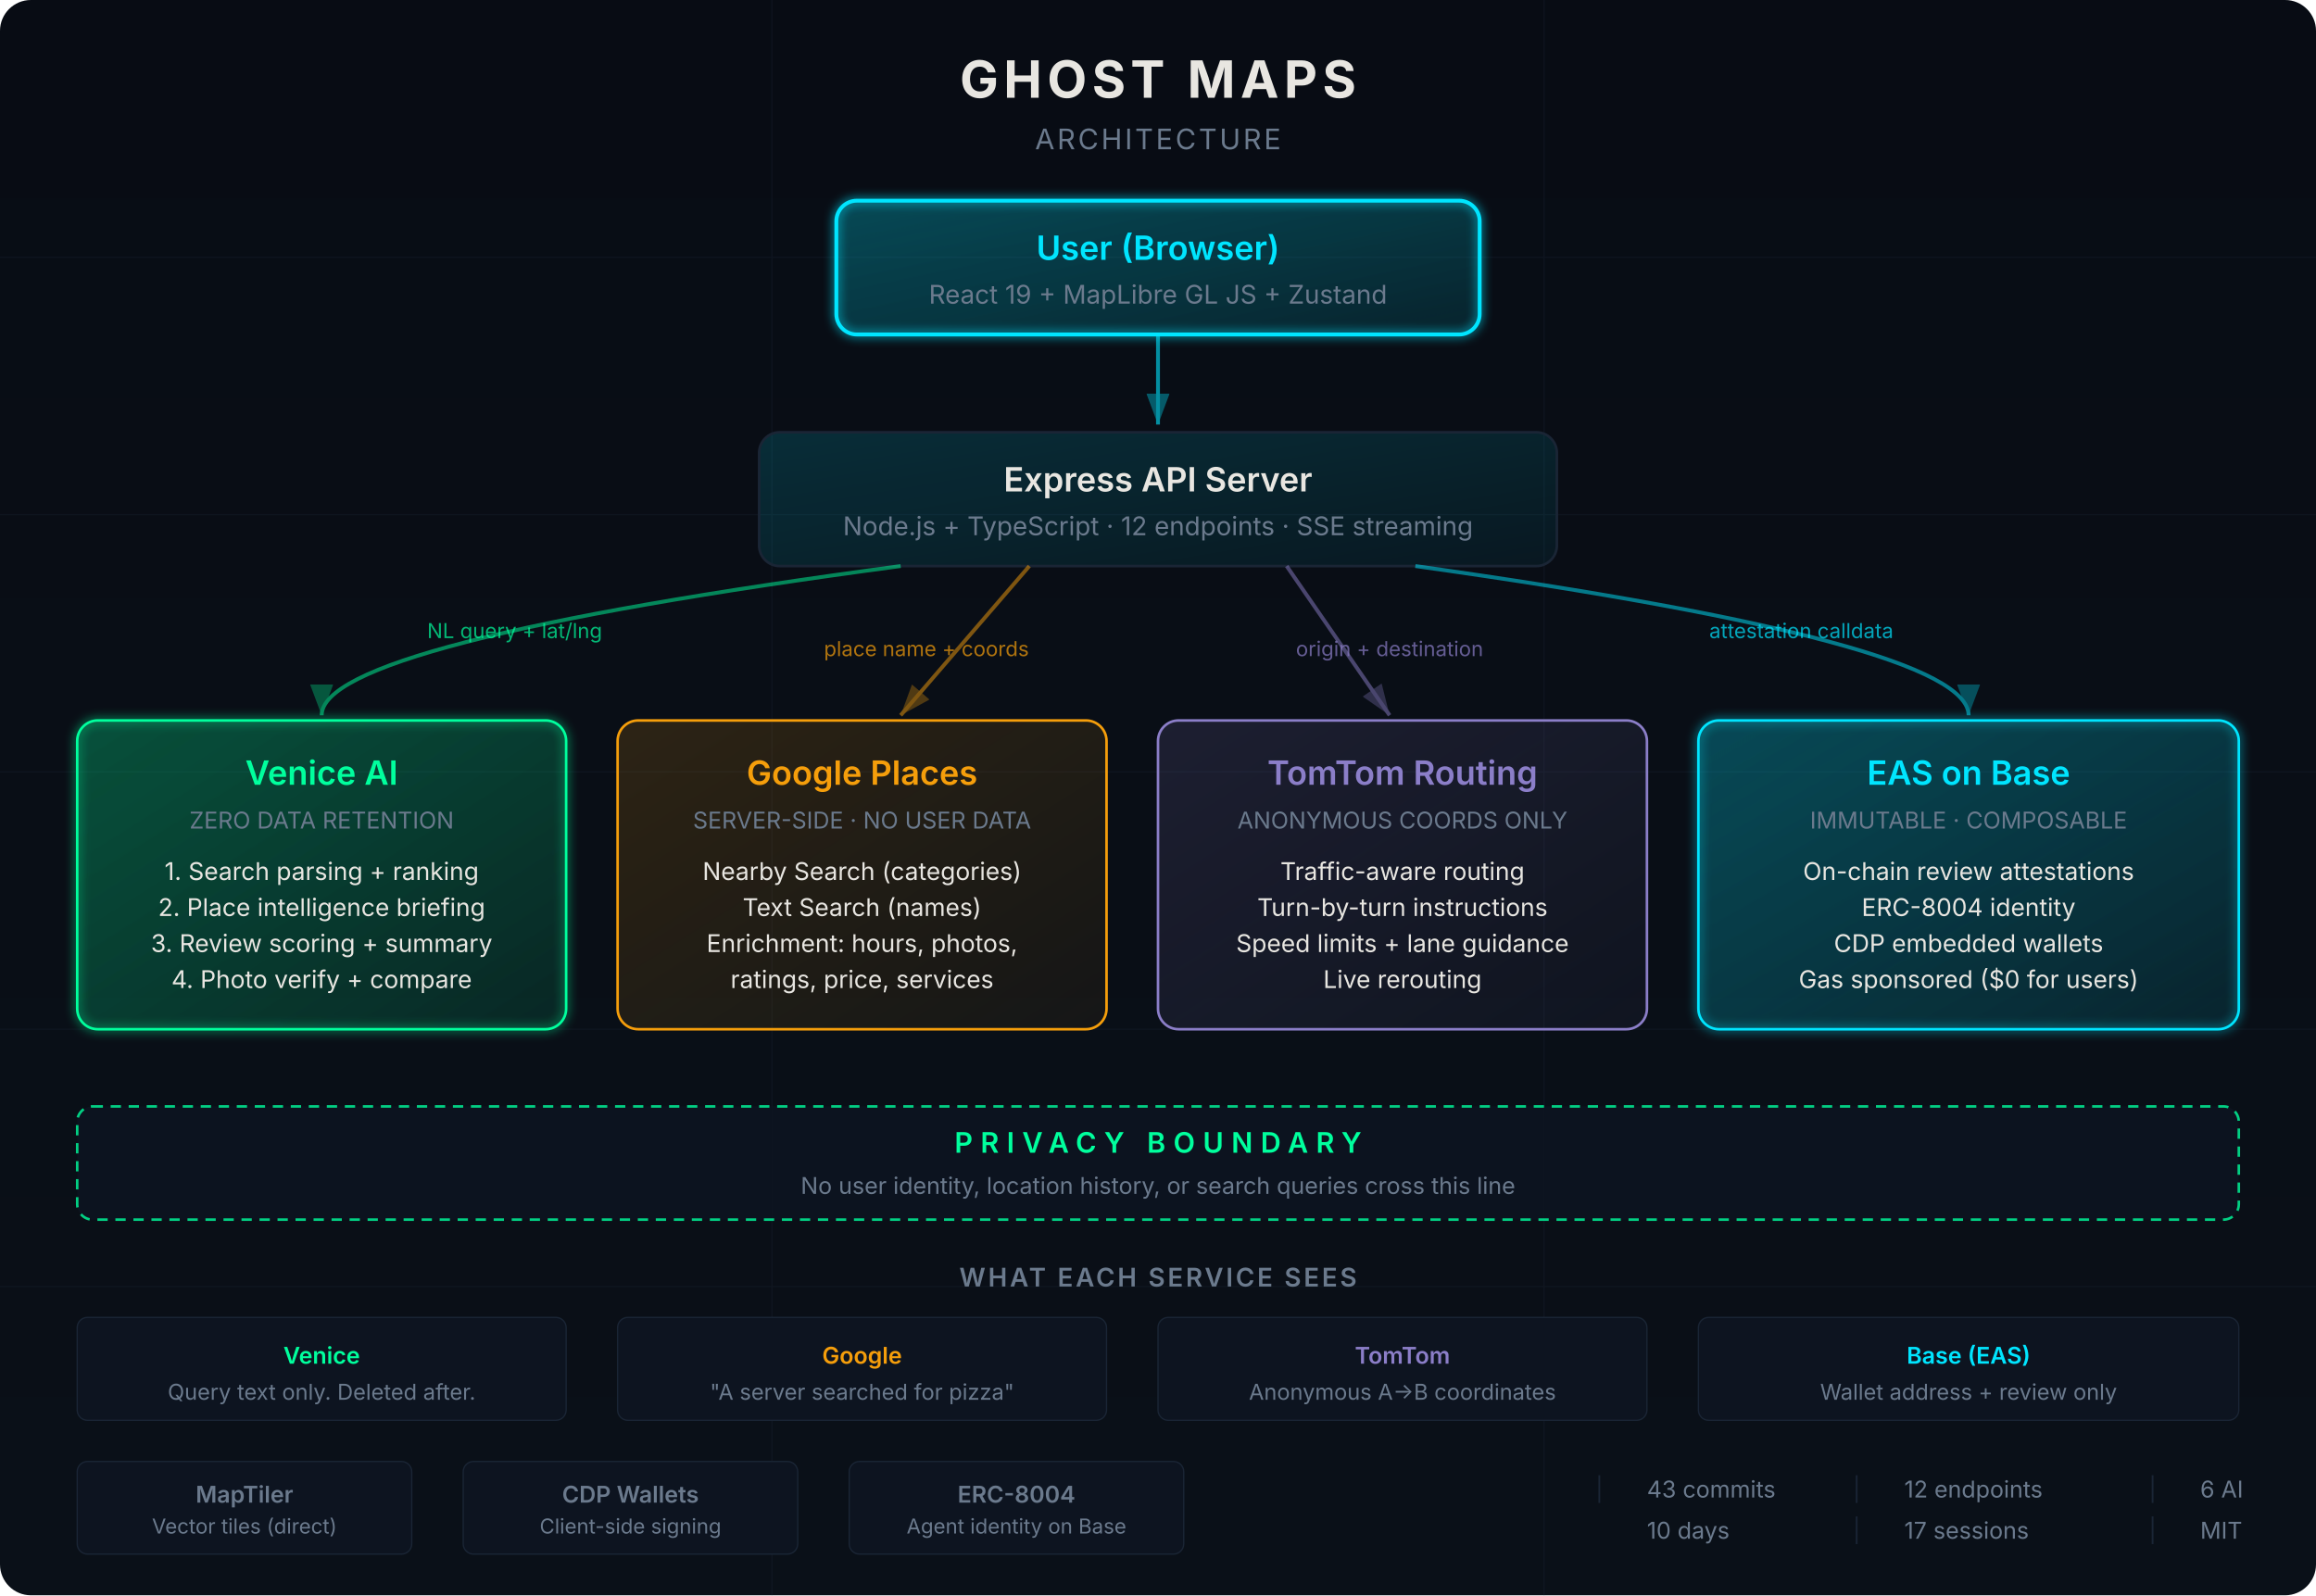
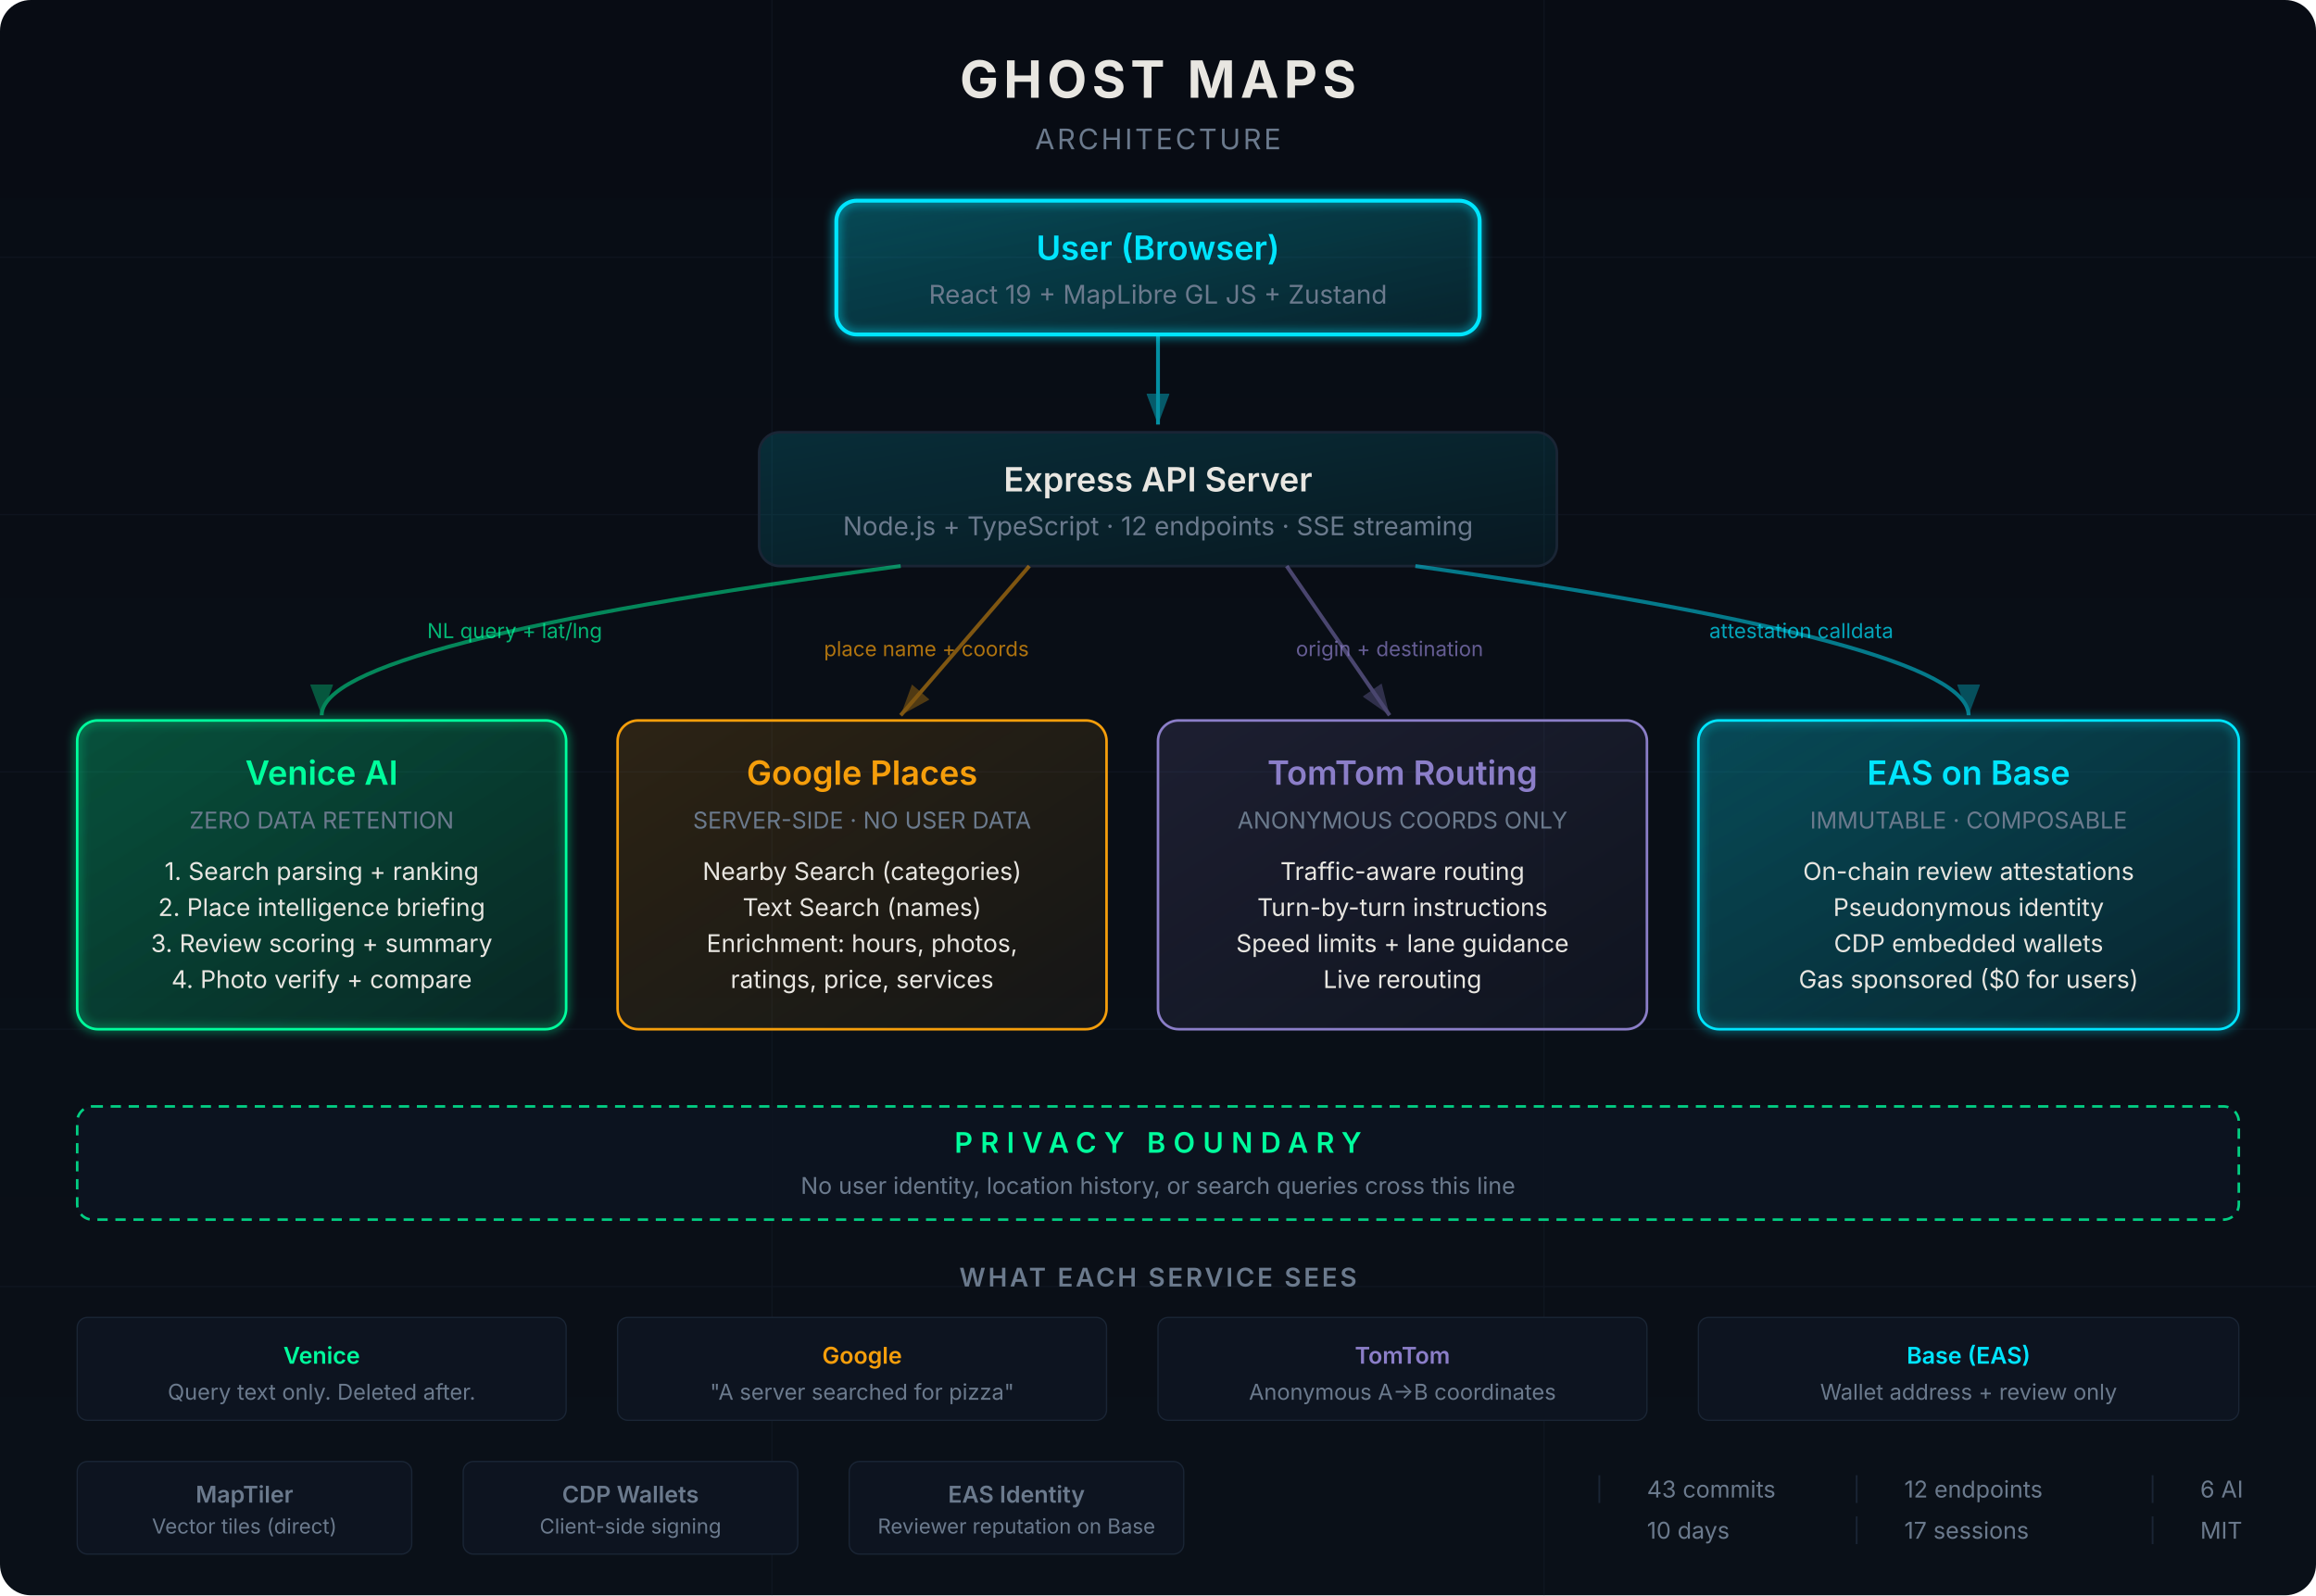
<svg xmlns="http://www.w3.org/2000/svg" viewBox="0 0 900 620" font-family="'Inter', 'SF Pro Display', -apple-system, sans-serif">
  <defs>
    <linearGradient id="bgGrad" x1="0" y1="0" x2="0" y2="1">
      <stop offset="0%" stop-color="#080c14" />
      <stop offset="100%" stop-color="#0a1018" />
    </linearGradient>
    <linearGradient id="cyanGrad" x1="0" y1="0" x2="1" y2="1">
      <stop offset="0%" stop-color="#00e5ff" stop-opacity="0.15" />
      <stop offset="100%" stop-color="#00e5ff" stop-opacity="0.05" />
    </linearGradient>
    <linearGradient id="greenGrad" x1="0" y1="0" x2="1" y2="1">
      <stop offset="0%" stop-color="#00ff9d" stop-opacity="0.15" />
      <stop offset="100%" stop-color="#00ff9d" stop-opacity="0.05" />
    </linearGradient>
    <linearGradient id="amberGrad" x1="0" y1="0" x2="1" y2="1">
      <stop offset="0%" stop-color="#f59e0b" stop-opacity="0.15" />
      <stop offset="100%" stop-color="#f59e0b" stop-opacity="0.05" />
    </linearGradient>
    <linearGradient id="lavGrad" x1="0" y1="0" x2="1" y2="1">
      <stop offset="0%" stop-color="#8b7ec8" stop-opacity="0.15" />
      <stop offset="100%" stop-color="#8b7ec8" stop-opacity="0.05" />
    </linearGradient>
    <filter id="glow">
      <feGaussianBlur stdDeviation="2" result="blur" />
      <feMerge>
        <feMergeNode in="blur" />
        <feMergeNode in="SourceGraphic" />
      </feMerge>
    </filter>
    <filter id="glowStrong">
      <feGaussianBlur stdDeviation="4" result="blur" />
      <feMerge>
        <feMergeNode in="blur" />
        <feMergeNode in="SourceGraphic" />
      </feMerge>
    </filter>
  </defs>
  <rect width="900" height="620" fill="url(#bgGrad)" rx="12" />
  <g stroke="#1a2535" stroke-width="0.5" opacity="0.3">
    <line x1="0" y1="100" x2="900" y2="100" />
    <line x1="0" y1="200" x2="900" y2="200" />
    <line x1="0" y1="300" x2="900" y2="300" />
    <line x1="0" y1="400" x2="900" y2="400" />
    <line x1="0" y1="500" x2="900" y2="500" />
    <line x1="300" y1="0" x2="300" y2="620" />
    <line x1="600" y1="0" x2="600" y2="620" />
  </g>
  <text x="450" y="38" text-anchor="middle" fill="#e8e6e1" font-size="20" font-weight="700" letter-spacing="2">GHOST MAPS</text>
  <text x="450" y="58" text-anchor="middle" fill="#6b7a8d" font-size="11" letter-spacing="1">ARCHITECTURE</text>
  <rect x="325" y="78" width="250" height="52" rx="8" fill="url(#cyanGrad)" stroke="#00e5ff" stroke-width="1.5" filter="url(#glow)" />
  <text x="450" y="101" text-anchor="middle" fill="#00e5ff" font-size="13" font-weight="600">User (Browser)</text>
  <text x="450" y="118" text-anchor="middle" fill="#6b7a8d" font-size="10">React 19 + MapLibre GL JS + Zustand</text>
  <line x1="450" y1="130" x2="450" y2="165" stroke="#00e5ff" stroke-width="1.5" opacity="0.6" marker-end="url(#arrowCyan)" />
  <defs>
    <marker id="arrowCyan" markerWidth="8" markerHeight="6" refX="8" refY="3" orient="auto">
      <path d="M0,0 L8,3 L0,6" fill="#00e5ff" opacity="0.6" />
    </marker>
    <marker id="arrowGreen" markerWidth="8" markerHeight="6" refX="8" refY="3" orient="auto">
      <path d="M0,0 L8,3 L0,6" fill="#00ff9d" opacity="0.6" />
    </marker>
    <marker id="arrowAmber" markerWidth="8" markerHeight="6" refX="8" refY="3" orient="auto">
      <path d="M0,0 L8,3 L0,6" fill="#f59e0b" opacity="0.6" />
    </marker>
    <marker id="arrowLav" markerWidth="8" markerHeight="6" refX="8" refY="3" orient="auto">
      <path d="M0,0 L8,3 L0,6" fill="#8b7ec8" opacity="0.6" />
    </marker>
  </defs>
  <rect x="295" y="168" width="310" height="52" rx="8" fill="url(#cyanGrad)" stroke="#1a2535" stroke-width="1" />
  <text x="450" y="191" text-anchor="middle" fill="#e8e6e1" font-size="13" font-weight="600">Express API Server</text>
  <text x="450" y="208" text-anchor="middle" fill="#6b7a8d" font-size="10">Node.js + TypeScript · 12 endpoints · SSE streaming</text>
  <rect x="30" y="280" width="190" height="120" rx="8" fill="url(#greenGrad)" stroke="#00ff9d" stroke-width="1" filter="url(#glow)" />
  <text x="125" y="305" text-anchor="middle" fill="#00ff9d" font-size="13" font-weight="600">Venice AI</text>
  <text x="125" y="322" text-anchor="middle" fill="#6b7a8d" font-size="9">ZERO DATA RETENTION</text>
  <text x="125" y="342" text-anchor="middle" fill="#e8e6e1" font-size="9.5">1. Search parsing + ranking</text>
  <text x="125" y="356" text-anchor="middle" fill="#e8e6e1" font-size="9.5">2. Place intelligence briefing</text>
  <text x="125" y="370" text-anchor="middle" fill="#e8e6e1" font-size="9.5">3. Review scoring + summary</text>
  <text x="125" y="384" text-anchor="middle" fill="#e8e6e1" font-size="9.5">4. Photo verify + compare</text>
  <rect x="240" y="280" width="190" height="120" rx="8" fill="url(#amberGrad)" stroke="#f59e0b" stroke-width="1" />
  <text x="335" y="305" text-anchor="middle" fill="#f59e0b" font-size="13" font-weight="600">Google Places</text>
  <text x="335" y="322" text-anchor="middle" fill="#6b7a8d" font-size="9">SERVER-SIDE · NO USER DATA</text>
  <text x="335" y="342" text-anchor="middle" fill="#e8e6e1" font-size="9.5">Nearby Search (categories)</text>
  <text x="335" y="356" text-anchor="middle" fill="#e8e6e1" font-size="9.5">Text Search (names)</text>
  <text x="335" y="370" text-anchor="middle" fill="#e8e6e1" font-size="9.5">Enrichment: hours, photos,</text>
  <text x="335" y="384" text-anchor="middle" fill="#e8e6e1" font-size="9.5">ratings, price, services</text>
  <rect x="450" y="280" width="190" height="120" rx="8" fill="url(#lavGrad)" stroke="#8b7ec8" stroke-width="1" />
  <text x="545" y="305" text-anchor="middle" fill="#8b7ec8" font-size="13" font-weight="600">TomTom Routing</text>
  <text x="545" y="322" text-anchor="middle" fill="#6b7a8d" font-size="9">ANONYMOUS COORDS ONLY</text>
  <text x="545" y="342" text-anchor="middle" fill="#e8e6e1" font-size="9.5">Traffic-aware routing</text>
  <text x="545" y="356" text-anchor="middle" fill="#e8e6e1" font-size="9.5">Turn-by-turn instructions</text>
  <text x="545" y="370" text-anchor="middle" fill="#e8e6e1" font-size="9.5">Speed limits + lane guidance</text>
  <text x="545" y="384" text-anchor="middle" fill="#e8e6e1" font-size="9.5">Live rerouting</text>
  <rect x="660" y="280" width="210" height="120" rx="8" fill="url(#cyanGrad)" stroke="#00e5ff" stroke-width="1" filter="url(#glow)" />
  <text x="765" y="305" text-anchor="middle" fill="#00e5ff" font-size="13" font-weight="600">EAS on Base</text>
  <text x="765" y="322" text-anchor="middle" fill="#6b7a8d" font-size="9">IMMUTABLE · COMPOSABLE</text>
  <text x="765" y="342" text-anchor="middle" fill="#e8e6e1" font-size="9.5">On-chain review attestations</text>
-   <text x="765" y="356" text-anchor="middle" fill="#e8e6e1" font-size="9.5">ERC-8004 identity</text>
+   <text x="765" y="356" text-anchor="middle" fill="#e8e6e1" font-size="9.5">Pseudonymous identity</text>
  <text x="765" y="370" text-anchor="middle" fill="#e8e6e1" font-size="9.5">CDP embedded wallets</text>
  <text x="765" y="384" text-anchor="middle" fill="#e8e6e1" font-size="9.5">Gas sponsored ($0 for users)</text>
  <path d="M350,220 Q125,250 125,278" fill="none" stroke="#00ff9d" stroke-width="1.5" opacity="0.5" marker-end="url(#arrowGreen)" />
  <line x1="400" y1="220" x2="350" y2="278" stroke="#f59e0b" stroke-width="1.5" opacity="0.5" marker-end="url(#arrowAmber)" />
  <line x1="500" y1="220" x2="540" y2="278" stroke="#8b7ec8" stroke-width="1.5" opacity="0.5" marker-end="url(#arrowLav)" />
  <path d="M550,220 Q765,250 765,278" fill="none" stroke="#00e5ff" stroke-width="1.5" opacity="0.5" marker-end="url(#arrowCyan)" />
  <text x="200" y="248" text-anchor="middle" fill="#00ff9d" font-size="8" opacity="0.7">NL query + lat/lng</text>
  <text x="360" y="255" text-anchor="middle" fill="#f59e0b" font-size="8" opacity="0.7">place name + coords</text>
  <text x="540" y="255" text-anchor="middle" fill="#8b7ec8" font-size="8" opacity="0.7">origin + destination</text>
  <text x="700" y="248" text-anchor="middle" fill="#00e5ff" font-size="8" opacity="0.7">attestation calldata</text>
  <rect x="30" y="430" width="840" height="44" rx="6" fill="#0d1420" stroke="#00ff9d" stroke-width="1" stroke-dasharray="4,3" opacity="0.8" />
  <text x="450" y="448" text-anchor="middle" fill="#00ff9d" font-size="11" font-weight="600" letter-spacing="3">PRIVACY BOUNDARY</text>
  <text x="450" y="464" text-anchor="middle" fill="#6b7a8d" font-size="9">No user identity, location history, or search queries cross this line</text>
  <text x="450" y="500" text-anchor="middle" fill="#6b7a8d" font-size="10" font-weight="600" letter-spacing="1">WHAT EACH SERVICE SEES</text>
  <rect x="30" y="512" width="190" height="40" rx="4" fill="#0d1420" stroke="#1a2535" stroke-width="0.5" />
  <text x="125" y="530" text-anchor="middle" fill="#00ff9d" font-size="9" font-weight="600">Venice</text>
  <text x="125" y="544" text-anchor="middle" fill="#6b7a8d" font-size="8.5">Query text only. Deleted after.</text>
  <rect x="240" y="512" width="190" height="40" rx="4" fill="#0d1420" stroke="#1a2535" stroke-width="0.5" />
  <text x="335" y="530" text-anchor="middle" fill="#f59e0b" font-size="9" font-weight="600">Google</text>
  <text x="335" y="544" text-anchor="middle" fill="#6b7a8d" font-size="8.5">"A server searched for pizza"</text>
  <rect x="450" y="512" width="190" height="40" rx="4" fill="#0d1420" stroke="#1a2535" stroke-width="0.5" />
  <text x="545" y="530" text-anchor="middle" fill="#8b7ec8" font-size="9" font-weight="600">TomTom</text>
  <text x="545" y="544" text-anchor="middle" fill="#6b7a8d" font-size="8.5">Anonymous A→B coordinates</text>
  <rect x="660" y="512" width="210" height="40" rx="4" fill="#0d1420" stroke="#1a2535" stroke-width="0.5" />
  <text x="765" y="530" text-anchor="middle" fill="#00e5ff" font-size="9" font-weight="600">Base (EAS)</text>
  <text x="765" y="544" text-anchor="middle" fill="#6b7a8d" font-size="8.5">Wallet address + review only</text>
  <rect x="30" y="568" width="130" height="36" rx="4" fill="#0d1420" stroke="#1a2535" stroke-width="0.5" />
  <text x="95" y="584" text-anchor="middle" fill="#6b7a8d" font-size="9" font-weight="600">MapTiler</text>
  <text x="95" y="596" text-anchor="middle" fill="#6b7a8d" font-size="8">Vector tiles (direct)</text>
  <rect x="180" y="568" width="130" height="36" rx="4" fill="#0d1420" stroke="#1a2535" stroke-width="0.5" />
  <text x="245" y="584" text-anchor="middle" fill="#6b7a8d" font-size="9" font-weight="600">CDP Wallets</text>
  <text x="245" y="596" text-anchor="middle" fill="#6b7a8d" font-size="8">Client-side signing</text>
  <rect x="330" y="568" width="130" height="36" rx="4" fill="#0d1420" stroke="#1a2535" stroke-width="0.5" />
-   <text x="395" y="584" text-anchor="middle" fill="#6b7a8d" font-size="9" font-weight="600">ERC-8004</text>
-   <text x="395" y="596" text-anchor="middle" fill="#6b7a8d" font-size="8">Agent identity on Base</text>
+   <text x="395" y="584" text-anchor="middle" fill="#6b7a8d" font-size="9" font-weight="600">EAS Identity</text>
+   <text x="395" y="596" text-anchor="middle" fill="#6b7a8d" font-size="8">Reviewer reputation on Base</text>
  <text x="620" y="582" fill="#1a2535" font-size="9">|</text>
  <text x="640" y="582" fill="#6b7a8d" font-size="9">43 commits</text>
  <text x="720" y="582" fill="#1a2535" font-size="9">|</text>
  <text x="740" y="582" fill="#6b7a8d" font-size="9">12 endpoints</text>
  <text x="835" y="582" fill="#1a2535" font-size="9">|</text>
  <text x="855" y="582" fill="#6b7a8d" font-size="9">6 AI</text>
  <text x="640" y="598" fill="#6b7a8d" font-size="9">10 days</text>
  <text x="720" y="598" fill="#1a2535" font-size="9">|</text>
  <text x="740" y="598" fill="#6b7a8d" font-size="9">17 sessions</text>
  <text x="835" y="598" fill="#1a2535" font-size="9">|</text>
  <text x="855" y="598" fill="#6b7a8d" font-size="9">MIT</text>
</svg>
